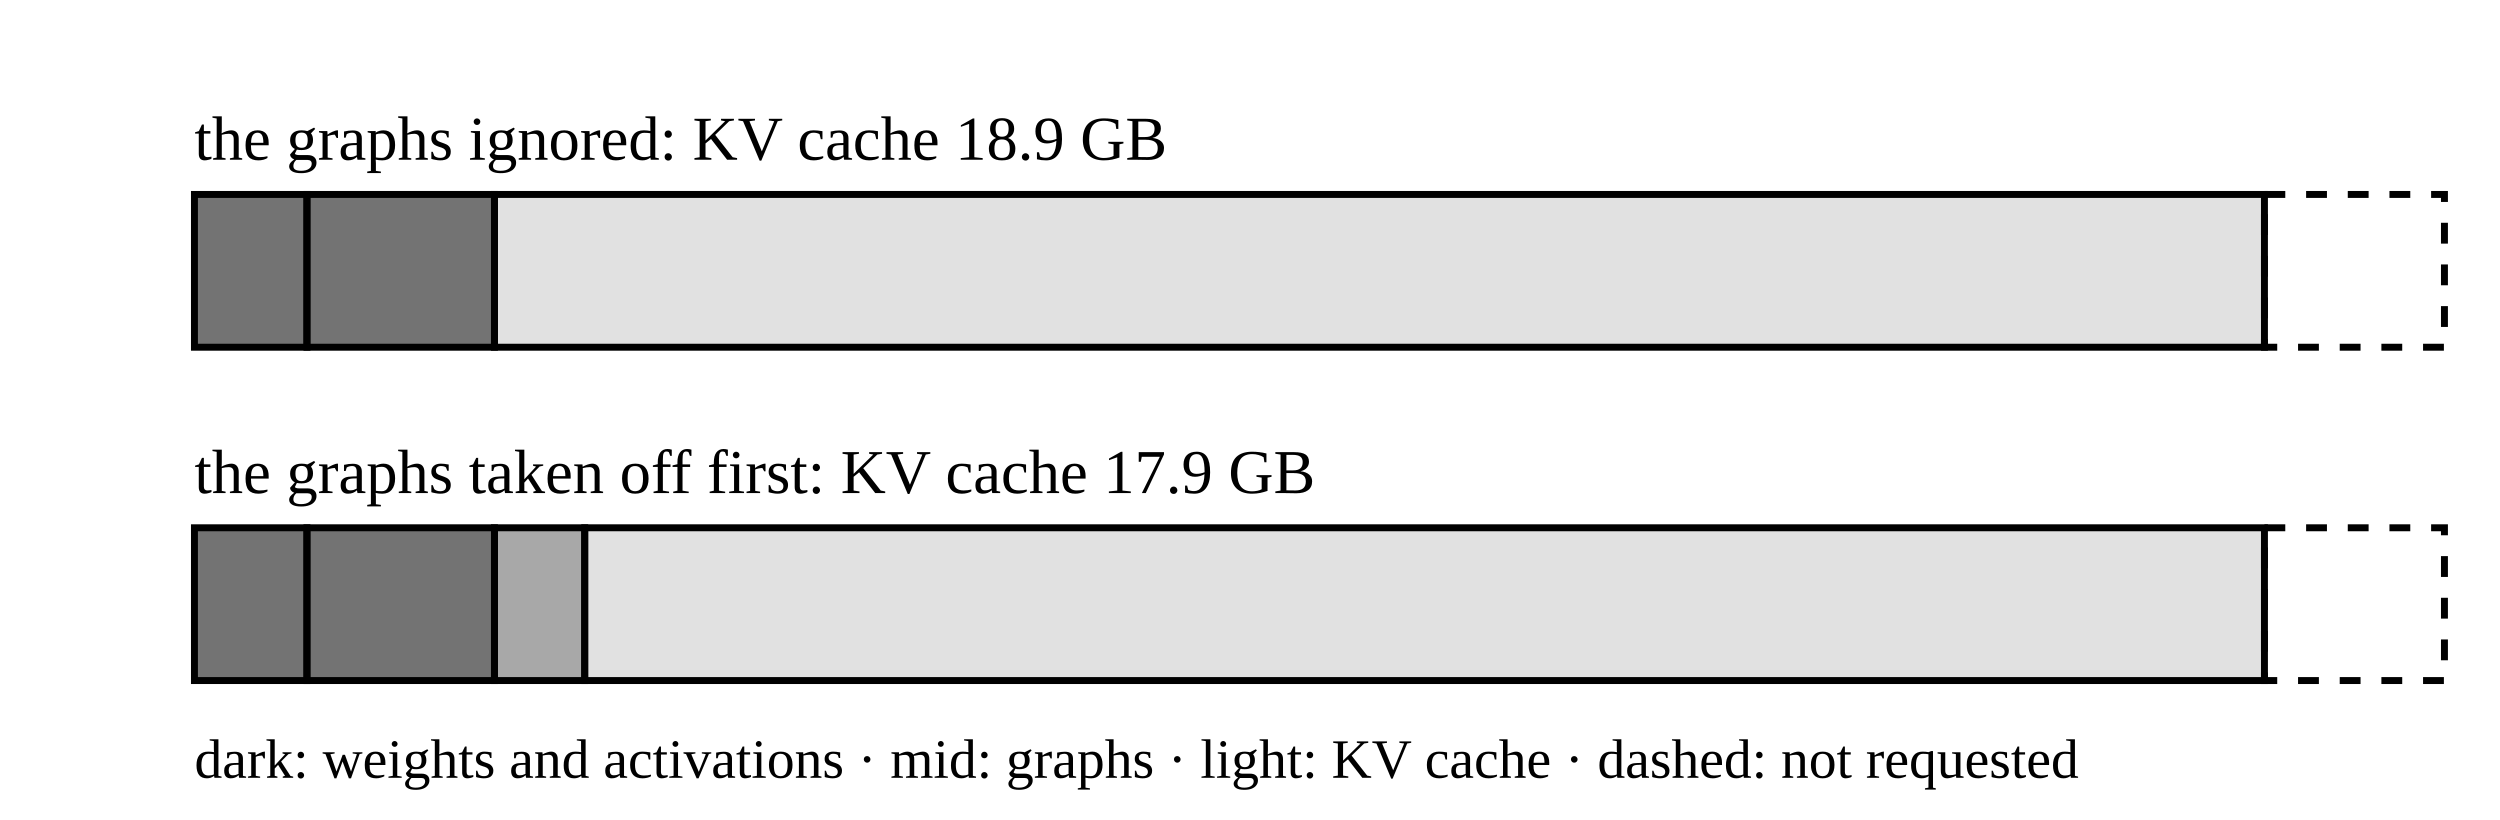
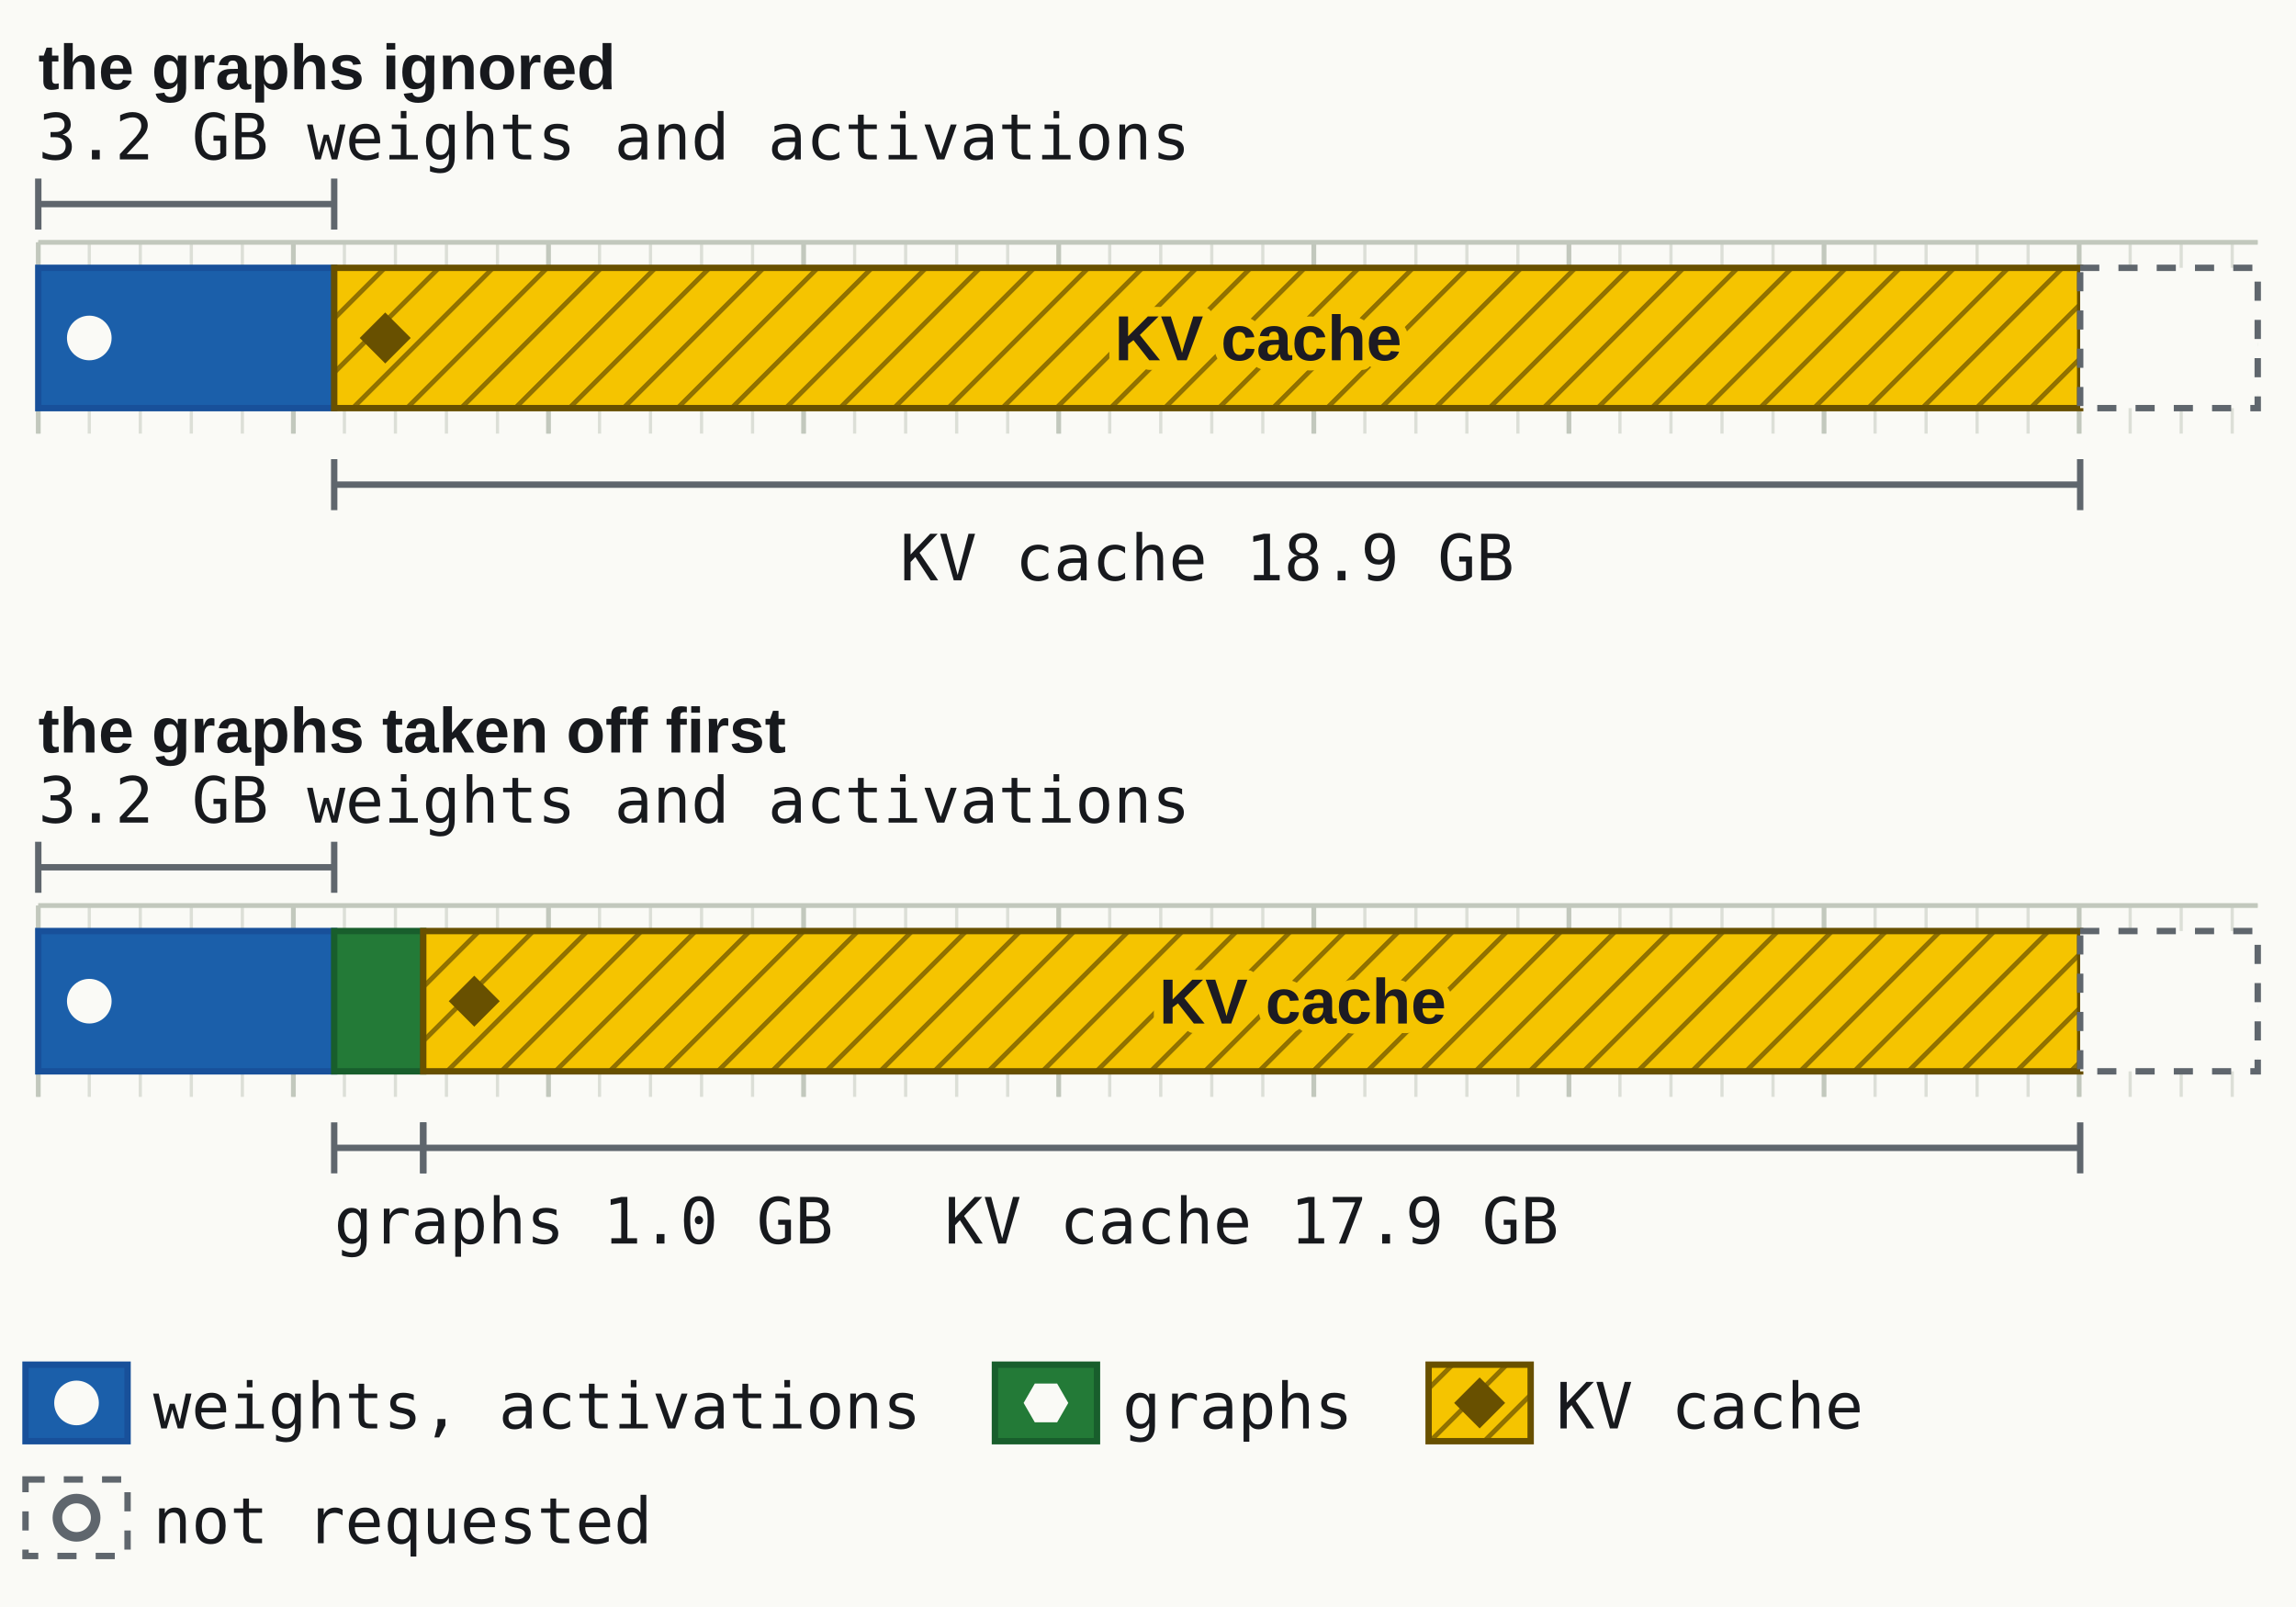
- <svg xmlns="http://www.w3.org/2000/svg" viewBox="0 0 360 118" width="360" height="118" fill="none" stroke="currentColor" stroke-width="1">
-   <g fill="currentColor" fill-opacity="0.55">
-     <rect x="28.00" y="28" width="16.20" height="22" />
-     <rect x="44.20" y="28" width="27.00" height="22" />
-     <rect x="28.00" y="76" width="16.20" height="22" />
-     <rect x="44.20" y="76" width="27.00" height="22" />
+ <svg xmlns="http://www.w3.org/2000/svg" viewBox="0 0 360 252" width="360" height="252">
+   <defs>
+     <pattern id="code-yellow" width="6" height="6" patternUnits="userSpaceOnUse" patternTransform="rotate(45)">
+       <path d="M0 0V6" stroke="#685000" stroke-width="1.5" stroke-opacity="0.7" />
+     </pattern>
+   </defs>
+   <rect width="360" height="252" fill="#fafaf6" />
+   <g class="graticule" fill="none" stroke="#c2c8bd">
+     <path d="M6 38v30M14 38v30M22 38v30M30 38v30M38 38v30M46 38v30M54 38v30M62 38v30M70 38v30M78 38v30M86 38v30M94 38v30M102 38v30M110 38v30M118 38v30M126 38v30M134 38v30M142 38v30M150 38v30M158 38v30M166 38v30M174 38v30M182 38v30M190 38v30M198 38v30M206 38v30M214 38v30M222 38v30M230 38v30M238 38v30M246 38v30M254 38v30M262 38v30M270 38v30M278 38v30M286 38v30M294 38v30M302 38v30M310 38v30M318 38v30M326 38v30M334 38v30M342 38v30M350 38v30M6 38h348M6 46h348M6 54h348M6 62h348" stroke-width="0.5" stroke-opacity="0.55" />
+     <path d="M6 38v30M46 38v30M86 38v30M126 38v30M166 38v30M206 38v30M246 38v30M286 38v30M326 38v30M6 38h348" stroke-width="0.75" />
  </g>
-   <g fill="currentColor" fill-opacity="0.34">
-     <rect x="71.20" y="76" width="13.00" height="22" />
+   <text x="6" y="14" font-family="'Atkinson Hyperlegible', system-ui, 'Segoe UI', Arial, sans-serif" font-size="10" font-weight="700" fill="#17191d" text-anchor="start" stroke="#fafaf6" stroke-width="3" stroke-linejoin="round" paint-order="stroke">the graphs ignored</text>
+   <g class="span" data-slot="blue">
+     <rect x="6" y="42" width="46.4" height="22" fill="#1b5faa" stroke="#18509a" stroke-width="1" />
+     <g class="glyph" data-slot="blue">
+       <circle cx="14" cy="53" r="3.5" fill="#fafaf6" />
+     </g>
  </g>
-   <g fill="currentColor" fill-opacity="0.12">
-     <rect x="71.20" y="28" width="254.88" height="22" />
-     <rect x="84.20" y="76" width="241.88" height="22" />
+   <g class="dim" data-value="3.2 GB weights and activations">
+     <path d="M6 28v8M52.4 28v8M6 32H52.4" fill="none" stroke="#5f666d" stroke-width="1" />
  </g>
-   <g stroke-dasharray="3 3">
-     <rect x="326.08" y="28" width="25.92" height="22" />
-     <rect x="326.08" y="76" width="25.92" height="22" />
+   <text x="6" y="25" font-family="'Atkinson Hyperlegible Mono', ui-monospace, 'SF Mono', Menlo, Consolas, monospace" font-size="10" fill="#17191d" text-anchor="start" stroke="#fafaf6" stroke-width="3" stroke-linejoin="round" paint-order="stroke">3.2 GB weights and activations</text>
+   <g class="span" data-slot="yellow">
+     <rect x="52.4" y="42" width="273.76" height="22" fill="#f5c400" stroke="#685000" stroke-width="1" />
+     <rect x="52.4" y="42" width="273.76" height="22" fill="url(#code-yellow)" stroke="none" />
+     <g class="glyph" data-slot="yellow">
+       <polygon points="60.4,49 64.4,53 60.4,57 56.4,53" fill="#685000" />
+     </g>
+     <text x="197.28" y="56.5" font-family="'Atkinson Hyperlegible', system-ui, 'Segoe UI', Arial, sans-serif" font-size="10" font-weight="700" fill="#1d1b22" text-anchor="middle" stroke="#f5c400" stroke-width="3" paint-order="stroke" stroke-linejoin="round">KV cache</text>
  </g>
-   <g stroke="none" fill="currentColor" font-size="9">
-     <text x="28" y="23">the graphs ignored: KV cache 18.9 GB</text>
-     <text x="28" y="71">the graphs taken off first: KV cache 17.9 GB</text>
+   <g class="dim" data-value="KV cache 18.9 GB">
+     <path d="M52.4 72v8M326.16 72v8M52.4 76H326.16" fill="none" stroke="#5f666d" stroke-width="1" />
  </g>
-   <g stroke="none" fill="currentColor" font-size="8">
-     <text x="28" y="112">dark: weights and activations · mid: graphs · light: KV cache · dashed: not requested</text>
+   <text x="189.28" y="91" font-family="'Atkinson Hyperlegible Mono', ui-monospace, 'SF Mono', Menlo, Consolas, monospace" font-size="10" fill="#17191d" text-anchor="middle" stroke="#fafaf6" stroke-width="3" stroke-linejoin="round" paint-order="stroke">KV cache 18.9 GB</text>
+   <g class="idle hollow" data-slot="white">
+     <rect x="326.16" y="42" width="27.84" height="22" fill="#fafaf6" stroke="#5f666d" stroke-width="1" stroke-dasharray="3 3" />
  </g>
+   <g class="graticule" fill="none" stroke="#c2c8bd">
+     <path d="M6 142v30M14 142v30M22 142v30M30 142v30M38 142v30M46 142v30M54 142v30M62 142v30M70 142v30M78 142v30M86 142v30M94 142v30M102 142v30M110 142v30M118 142v30M126 142v30M134 142v30M142 142v30M150 142v30M158 142v30M166 142v30M174 142v30M182 142v30M190 142v30M198 142v30M206 142v30M214 142v30M222 142v30M230 142v30M238 142v30M246 142v30M254 142v30M262 142v30M270 142v30M278 142v30M286 142v30M294 142v30M302 142v30M310 142v30M318 142v30M326 142v30M334 142v30M342 142v30M350 142v30M6 142h348M6 150h348M6 158h348M6 166h348" stroke-width="0.5" stroke-opacity="0.55" />
+     <path d="M6 142v30M46 142v30M86 142v30M126 142v30M166 142v30M206 142v30M246 142v30M286 142v30M326 142v30M6 142h348" stroke-width="0.75" />
+   </g>
+   <text x="6" y="118" font-family="'Atkinson Hyperlegible', system-ui, 'Segoe UI', Arial, sans-serif" font-size="10" font-weight="700" fill="#17191d" text-anchor="start" stroke="#fafaf6" stroke-width="3" stroke-linejoin="round" paint-order="stroke">the graphs taken off first</text>
+   <g class="span" data-slot="blue">
+     <rect x="6" y="146" width="46.4" height="22" fill="#1b5faa" stroke="#18509a" stroke-width="1" />
+     <g class="glyph" data-slot="blue">
+       <circle cx="14" cy="157" r="3.5" fill="#fafaf6" />
+     </g>
+   </g>
+   <g class="dim" data-value="3.2 GB weights and activations">
+     <path d="M6 132v8M52.4 132v8M6 136H52.4" fill="none" stroke="#5f666d" stroke-width="1" />
+   </g>
+   <text x="6" y="129" font-family="'Atkinson Hyperlegible Mono', ui-monospace, 'SF Mono', Menlo, Consolas, monospace" font-size="10" fill="#17191d" text-anchor="start" stroke="#fafaf6" stroke-width="3" stroke-linejoin="round" paint-order="stroke">3.2 GB weights and activations</text>
+   <g class="span" data-slot="green">
+     <rect x="52.4" y="146" width="13.96" height="22" fill="#237a37" stroke="#185e2c" stroke-width="1" />
+   </g>
+   <g class="dim" data-value="graphs 1.0 GB">
+     <path d="M52.4 176v8M66.36 176v8M52.4 180H66.36" fill="none" stroke="#5f666d" stroke-width="1" />
+   </g>
+   <text x="52.4" y="195" font-family="'Atkinson Hyperlegible Mono', ui-monospace, 'SF Mono', Menlo, Consolas, monospace" font-size="10" fill="#17191d" text-anchor="start" stroke="#fafaf6" stroke-width="3" stroke-linejoin="round" paint-order="stroke">graphs 1.0 GB</text>
+   <g class="span" data-slot="yellow">
+     <rect x="66.36" y="146" width="259.8" height="22" fill="#f5c400" stroke="#685000" stroke-width="1" />
+     <rect x="66.36" y="146" width="259.8" height="22" fill="url(#code-yellow)" stroke="none" />
+     <g class="glyph" data-slot="yellow">
+       <polygon points="74.36,153 78.36,157 74.36,161 70.36,157" fill="#685000" />
+     </g>
+     <text x="204.26" y="160.5" font-family="'Atkinson Hyperlegible', system-ui, 'Segoe UI', Arial, sans-serif" font-size="10" font-weight="700" fill="#1d1b22" text-anchor="middle" stroke="#f5c400" stroke-width="3" paint-order="stroke" stroke-linejoin="round">KV cache</text>
+   </g>
+   <g class="dim" data-value="KV cache 17.9 GB">
+     <path d="M66.36 176v8M326.16 176v8M66.36 180H326.16" fill="none" stroke="#5f666d" stroke-width="1" />
+   </g>
+   <text x="196.26" y="195" font-family="'Atkinson Hyperlegible Mono', ui-monospace, 'SF Mono', Menlo, Consolas, monospace" font-size="10" fill="#17191d" text-anchor="middle" stroke="#fafaf6" stroke-width="3" stroke-linejoin="round" paint-order="stroke">KV cache 17.9 GB</text>
+   <g class="idle hollow" data-slot="white">
+     <rect x="326.16" y="146" width="27.84" height="22" fill="#fafaf6" stroke="#5f666d" stroke-width="1" stroke-dasharray="3 3" />
+   </g>
+   <g class="key" data-slot="blue">
+     <rect x="4" y="214" width="16" height="12" fill="#1b5faa" stroke="#18509a" stroke-width="1" />
+   </g>
+   <g class="glyph" data-slot="blue">
+     <circle cx="12" cy="220" r="3.5" fill="#fafaf6" />
+   </g>
+   <text x="24" y="224" font-family="'Atkinson Hyperlegible Mono', ui-monospace, 'SF Mono', Menlo, Consolas, monospace" font-size="10" fill="#17191d" text-anchor="start" stroke="#fafaf6" stroke-width="3" stroke-linejoin="round" paint-order="stroke">weights, activations</text>
+   <g class="key" data-slot="green">
+     <rect x="156" y="214" width="16" height="12" fill="#237a37" stroke="#185e2c" stroke-width="1" />
+   </g>
+   <g class="glyph" data-slot="green">
+     <polygon points="160.5,220 162.25,216.96 165.75,216.96 167.5,220 165.75,223.04 162.25,223.04" fill="#fafaf6" />
+   </g>
+   <text x="176" y="224" font-family="'Atkinson Hyperlegible Mono', ui-monospace, 'SF Mono', Menlo, Consolas, monospace" font-size="10" fill="#17191d" text-anchor="start" stroke="#fafaf6" stroke-width="3" stroke-linejoin="round" paint-order="stroke">graphs</text>
+   <g class="key" data-slot="yellow">
+     <rect x="224" y="214" width="16" height="12" fill="#f5c400" stroke="#685000" stroke-width="1" />
+     <rect x="224" y="214" width="16" height="12" fill="url(#code-yellow)" stroke="none" />
+   </g>
+   <g class="glyph" data-slot="yellow">
+     <polygon points="232,216 236,220 232,224 228,220" fill="#685000" />
+   </g>
+   <text x="244" y="224" font-family="'Atkinson Hyperlegible Mono', ui-monospace, 'SF Mono', Menlo, Consolas, monospace" font-size="10" fill="#17191d" text-anchor="start" stroke="#fafaf6" stroke-width="3" stroke-linejoin="round" paint-order="stroke">KV cache</text>
+   <g class="key hollow" data-slot="white">
+     <rect x="4" y="232" width="16" height="12" fill="#fafaf6" stroke="#5f666d" stroke-width="1" stroke-dasharray="3 3" />
+   </g>
+   <g class="glyph" data-slot="white">
+     <circle cx="12" cy="238" r="3" fill="none" stroke="#5f666d" stroke-width="1.5" />
+   </g>
+   <text x="24" y="242" font-family="'Atkinson Hyperlegible Mono', ui-monospace, 'SF Mono', Menlo, Consolas, monospace" font-size="10" fill="#17191d" text-anchor="start" stroke="#fafaf6" stroke-width="3" stroke-linejoin="round" paint-order="stroke">not requested</text>
</svg>
